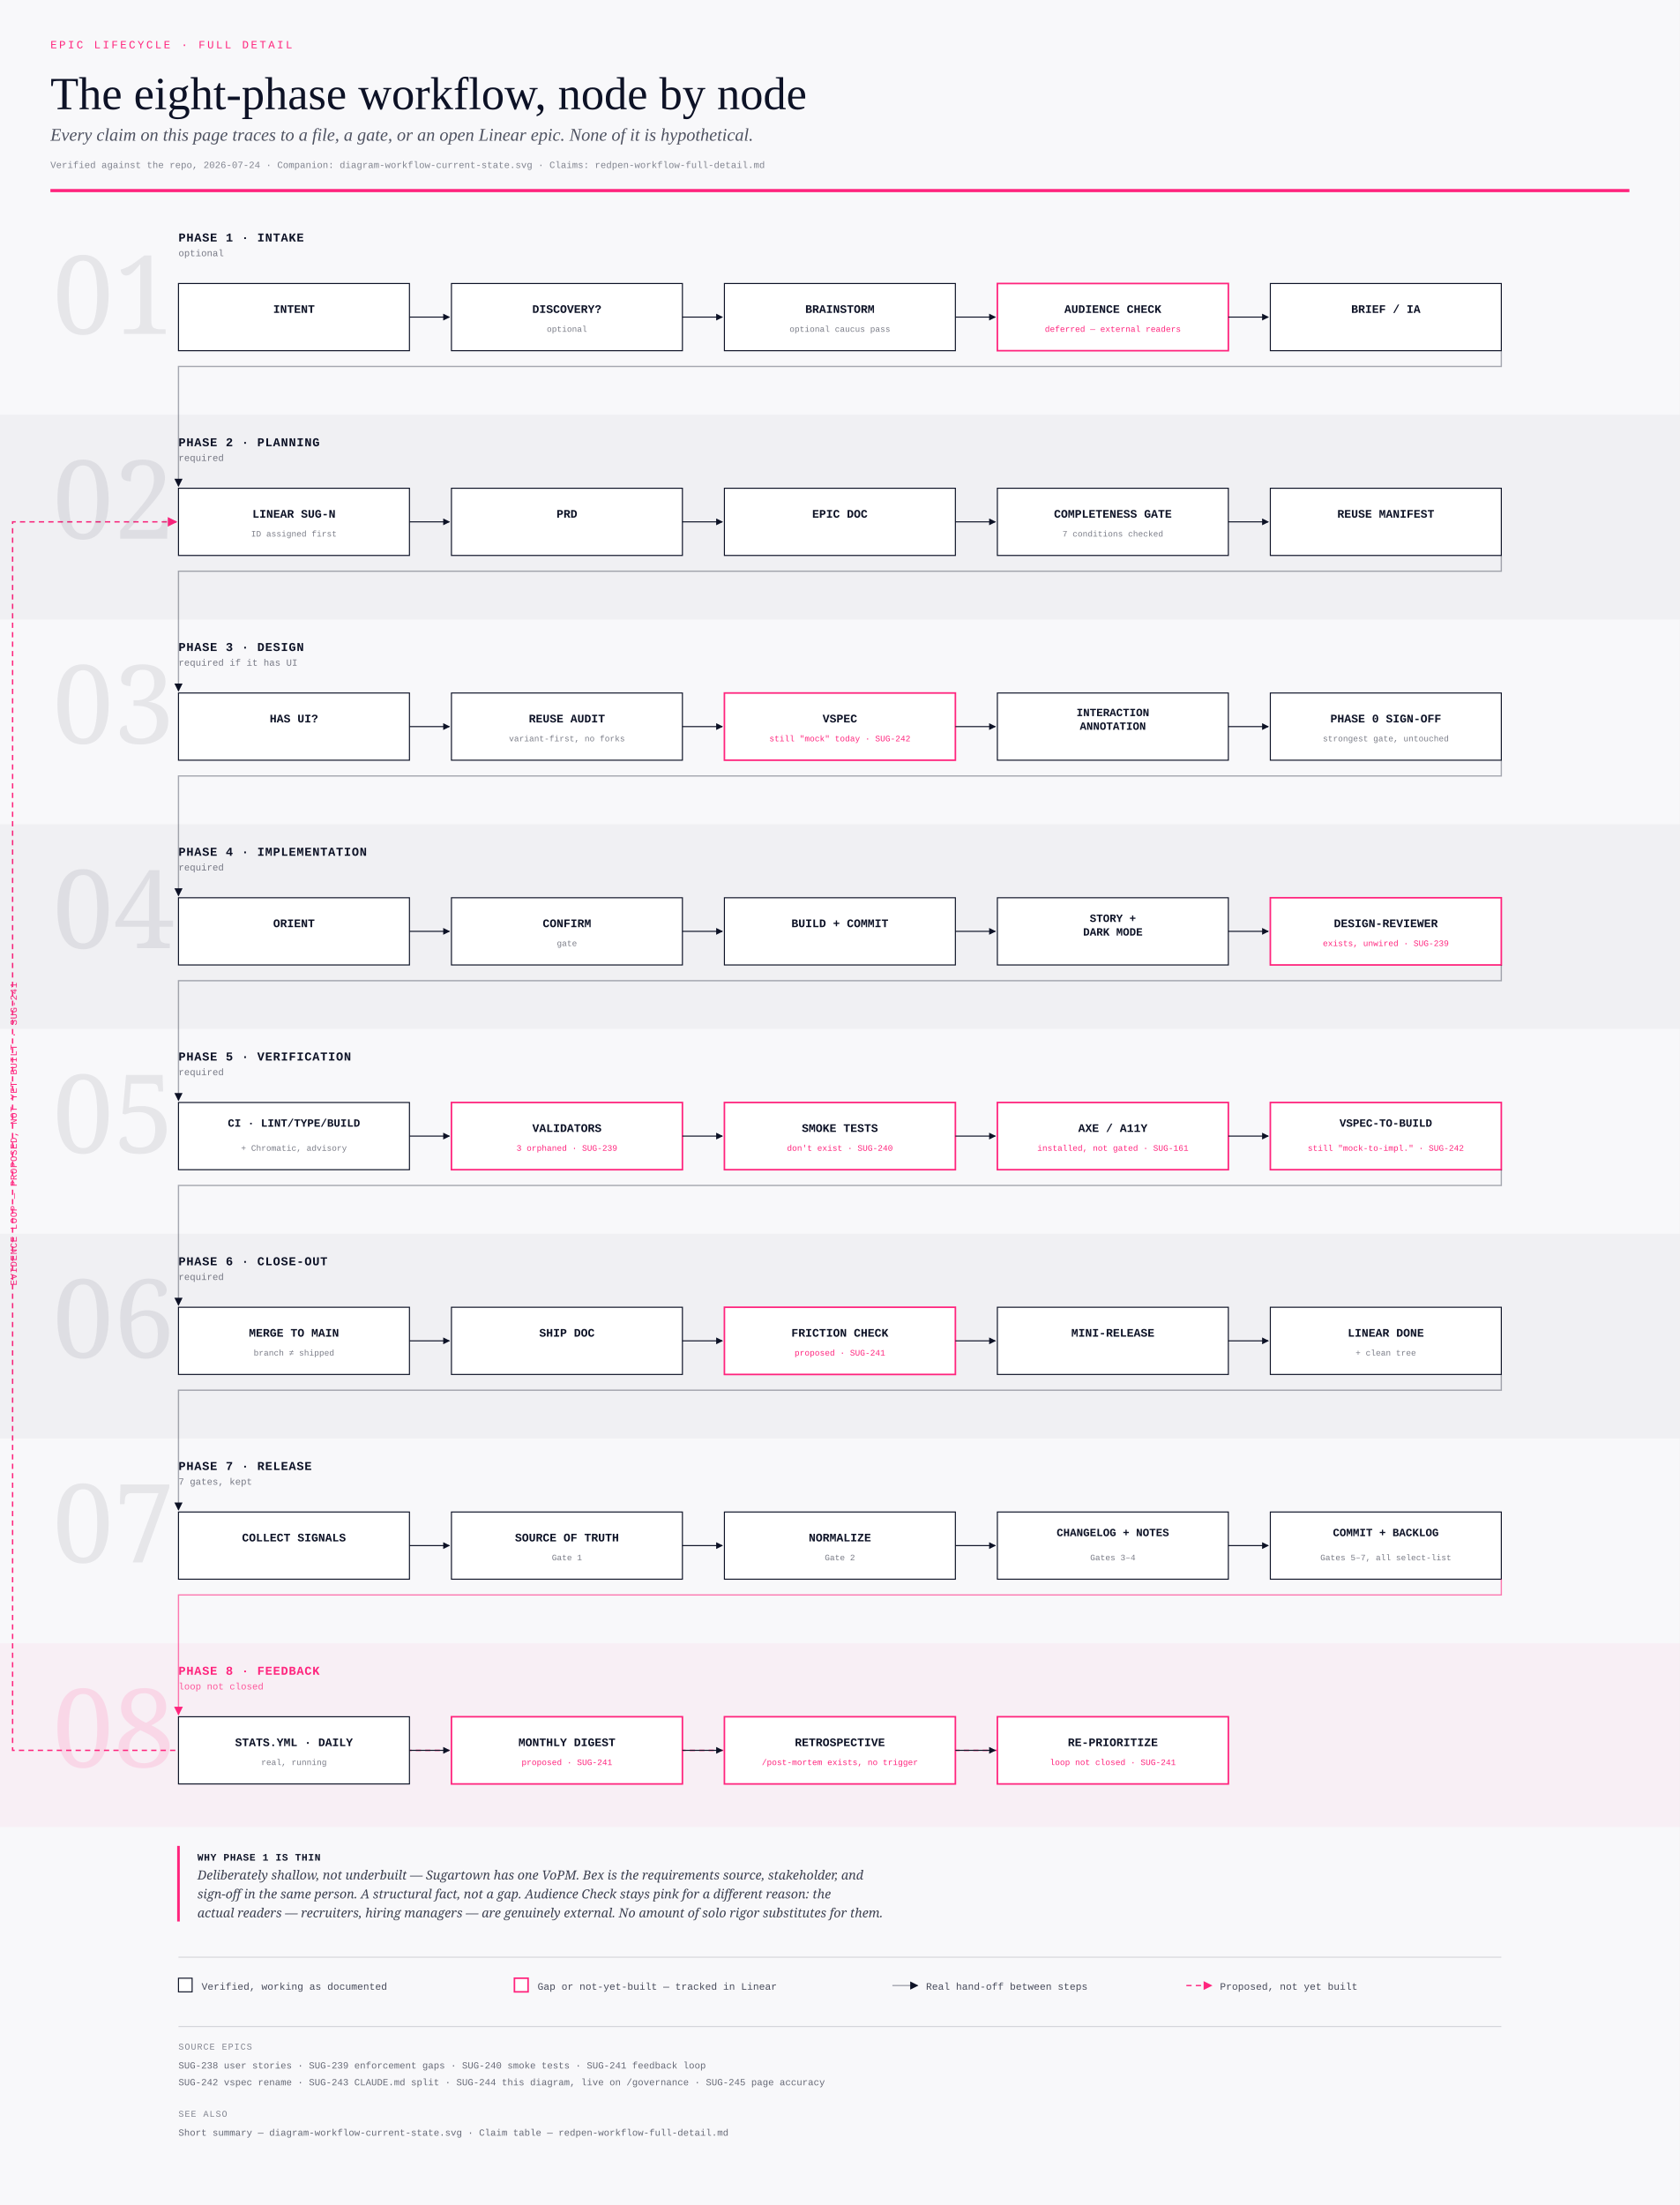
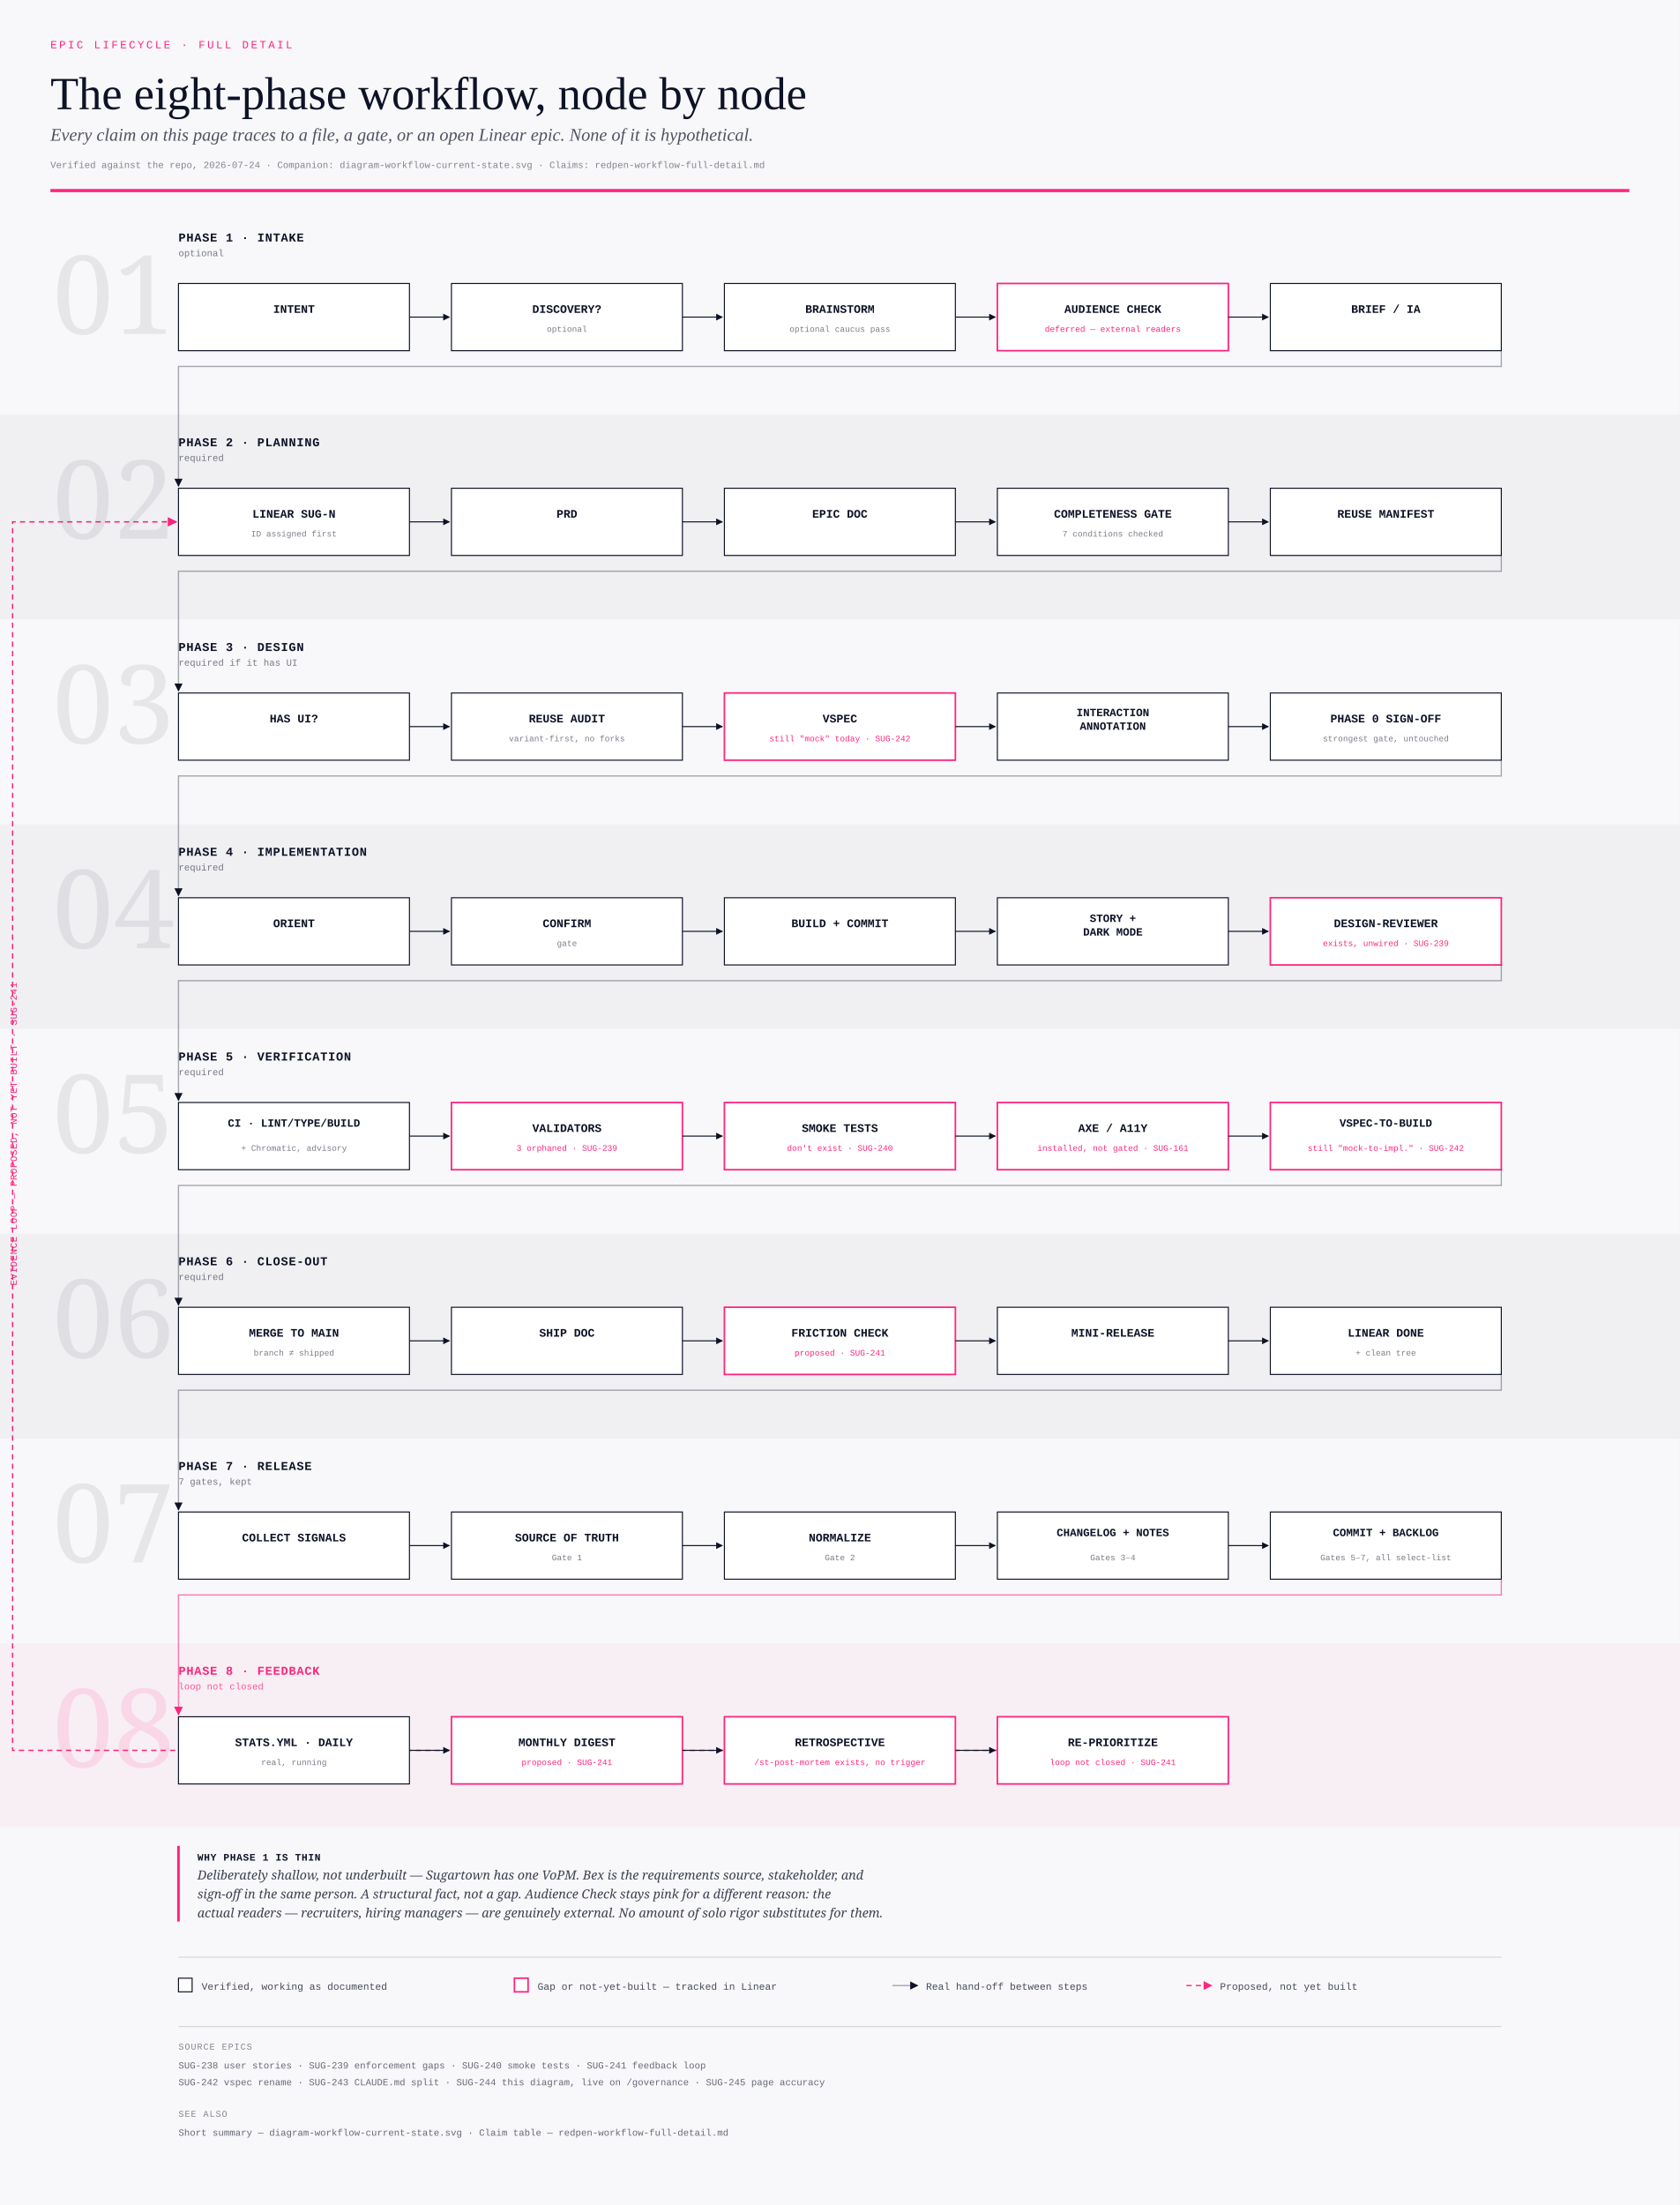
<svg xmlns="http://www.w3.org/2000/svg" width="1600" height="2100" viewBox="0 0 1600 2100" font-family="'Courier Prime','Courier New',monospace">
  <defs>
    <marker id="mInk" viewBox="0 0 10 10" refX="9" refY="5" markerWidth="6.5" markerHeight="6.5" orient="auto-start-reverse">
      <path d="M0,0 L10,5 L0,10 z" fill="#0d1226" />
    </marker>
    <marker id="mPink" viewBox="0 0 10 10" refX="9" refY="5" markerWidth="7" markerHeight="7" orient="auto-start-reverse">
      <path d="M0,0 L10,5 L0,10 z" fill="#ff247d" />
    </marker>
  </defs>
  <rect width="1600" height="2100" fill="#f8f8fa" />
  <text x="48" y="46" font-size="10.5" letter-spacing="2" fill="#ff247d">EPIC LIFECYCLE · FULL DETAIL</text>
  <text x="48" y="104" font-size="44" font-family="'EB Garamond',Georgia,'Times New Roman',serif" fill="#0d1226">The eight-phase workflow, node by node</text>
  <text x="48" y="134" font-size="17" font-family="'EB Garamond',Georgia,'Times New Roman',serif" font-style="italic" fill="#0d1226" fill-opacity="0.72">Every claim on this page traces to a file, a gate, or an open Linear epic. None of it is hypothetical.</text>
  <text x="48" y="160" font-size="9" fill="#0d1226" fill-opacity="0.5">Verified against the repo, 2026-07-24 · Companion: diagram-workflow-current-state.svg · Claims: redpen-workflow-full-detail.md</text>
  <rect x="48" y="180" width="1504" height="3" fill="#ff247d" />
  <path d="M950,1667 L12,1667 L12,497 L168,497" fill="none" stroke="#ff247d" stroke-width="1.3" stroke-dasharray="5 4" marker-end="url(#mPink)" />
  <text x="16" y="1080" font-size="9" fill="#ff247d" letter-spacing="0.5" transform="rotate(-90 16 1080)" text-anchor="middle">EVIDENCE LOOP — PROPOSED, NOT YET BUILT · SUG-241</text>
  <text x="50" y="318" font-size="104" font-family="'EB Garamond',Georgia,serif" fill="#0d1226" fill-opacity="0.08">01</text>
  <text x="170" y="230" font-size="11.5" font-weight="bold" letter-spacing="0.6" fill="#0d1226">PHASE 1 · INTAKE</text>
  <text x="170" y="244" font-size="9" fill="#0d1226" fill-opacity="0.55">optional</text>
  <rect x="170" y="270" width="220" height="64" fill="#ffffff" stroke="#0d1226" />
  <text x="280" y="298" font-size="11" font-weight="bold" text-anchor="middle" fill="#0d1226">INTENT</text>
  <rect x="430" y="270" width="220" height="64" fill="#ffffff" stroke="#0d1226" />
  <text x="540" y="298" font-size="11" font-weight="bold" text-anchor="middle" fill="#0d1226">DISCOVERY?</text>
  <text x="540" y="316" font-size="8" text-anchor="middle" fill="#0d1226" fill-opacity="0.55">optional</text>
  <rect x="690" y="270" width="220" height="64" fill="#ffffff" stroke="#0d1226" />
  <text x="800" y="298" font-size="11" font-weight="bold" text-anchor="middle" fill="#0d1226">BRAINSTORM</text>
  <text x="800" y="316" font-size="8" text-anchor="middle" fill="#0d1226" fill-opacity="0.55">optional caucus pass</text>
  <rect x="950" y="270" width="220" height="64" fill="#ffffff" stroke="#ff247d" stroke-width="1.5" />
  <text x="1060" y="298" font-size="11" font-weight="bold" text-anchor="middle" fill="#0d1226">AUDIENCE CHECK</text>
  <text x="1060" y="316" font-size="8" text-anchor="middle" fill="#ff247d">deferred — external readers</text>
  <rect x="1210" y="270" width="220" height="64" fill="#ffffff" stroke="#0d1226" />
  <text x="1320" y="298" font-size="11" font-weight="bold" text-anchor="middle" fill="#0d1226">BRIEF / IA</text>
  <line x1="390" y1="302" x2="428" y2="302" stroke="#0d1226" marker-end="url(#mInk)" />
  <line x1="650" y1="302" x2="688" y2="302" stroke="#0d1226" marker-end="url(#mInk)" />
  <line x1="910" y1="302" x2="948" y2="302" stroke="#0d1226" marker-end="url(#mInk)" />
  <line x1="1170" y1="302" x2="1208" y2="302" stroke="#0d1226" marker-end="url(#mInk)" />
  <path d="M1430,334 L1430,349 L170,349 L170,463" fill="none" stroke="#0d1226" stroke-opacity="0.35" stroke-width="1.2" marker-end="url(#mInk)" />
  <rect x="0" y="395" width="1600" height="195" fill="#0d1226" fill-opacity="0.035" />
  <text x="50" y="513" font-size="104" font-family="'EB Garamond',Georgia,serif" fill="#0d1226" fill-opacity="0.08">02</text>
  <text x="170" y="425" font-size="11.5" font-weight="bold" letter-spacing="0.6" fill="#0d1226">PHASE 2 · PLANNING</text>
  <text x="170" y="439" font-size="9" fill="#0d1226" fill-opacity="0.55">required</text>
  <rect x="170" y="465" width="220" height="64" fill="#ffffff" stroke="#0d1226" />
  <text x="280" y="493" font-size="11" font-weight="bold" text-anchor="middle" fill="#0d1226">LINEAR SUG-N</text>
  <text x="280" y="511" font-size="8" text-anchor="middle" fill="#0d1226" fill-opacity="0.55">ID assigned first</text>
  <rect x="430" y="465" width="220" height="64" fill="#ffffff" stroke="#0d1226" />
  <text x="540" y="493" font-size="11" font-weight="bold" text-anchor="middle" fill="#0d1226">PRD</text>
  <rect x="690" y="465" width="220" height="64" fill="#ffffff" stroke="#0d1226" />
  <text x="800" y="493" font-size="11" font-weight="bold" text-anchor="middle" fill="#0d1226">EPIC DOC</text>
  <rect x="950" y="465" width="220" height="64" fill="#ffffff" stroke="#0d1226" />
  <text x="1060" y="493" font-size="11" font-weight="bold" text-anchor="middle" fill="#0d1226">COMPLETENESS GATE</text>
  <text x="1060" y="511" font-size="8" text-anchor="middle" fill="#0d1226" fill-opacity="0.55">7 conditions checked</text>
  <rect x="1210" y="465" width="220" height="64" fill="#ffffff" stroke="#0d1226" />
  <text x="1320" y="493" font-size="11" font-weight="bold" text-anchor="middle" fill="#0d1226">REUSE MANIFEST</text>
  <line x1="390" y1="497" x2="428" y2="497" stroke="#0d1226" marker-end="url(#mInk)" />
  <line x1="650" y1="497" x2="688" y2="497" stroke="#0d1226" marker-end="url(#mInk)" />
  <line x1="910" y1="497" x2="948" y2="497" stroke="#0d1226" marker-end="url(#mInk)" />
  <line x1="1170" y1="497" x2="1208" y2="497" stroke="#0d1226" marker-end="url(#mInk)" />
  <path d="M1430,529 L1430,544 L170,544 L170,658" fill="none" stroke="#0d1226" stroke-opacity="0.35" stroke-width="1.2" marker-end="url(#mInk)" />
  <text x="50" y="708" font-size="104" font-family="'EB Garamond',Georgia,serif" fill="#0d1226" fill-opacity="0.08">03</text>
  <text x="170" y="620" font-size="11.5" font-weight="bold" letter-spacing="0.6" fill="#0d1226">PHASE 3 · DESIGN</text>
  <text x="170" y="634" font-size="9" fill="#0d1226" fill-opacity="0.55">required if it has UI</text>
  <rect x="170" y="660" width="220" height="64" fill="#ffffff" stroke="#0d1226" />
  <text x="280" y="688" font-size="11" font-weight="bold" text-anchor="middle" fill="#0d1226">HAS UI?</text>
  <rect x="430" y="660" width="220" height="64" fill="#ffffff" stroke="#0d1226" />
  <text x="540" y="688" font-size="11" font-weight="bold" text-anchor="middle" fill="#0d1226">REUSE AUDIT</text>
  <text x="540" y="706" font-size="8" text-anchor="middle" fill="#0d1226" fill-opacity="0.55">variant-first, no forks</text>
  <rect x="690" y="660" width="220" height="64" fill="#ffffff" stroke="#ff247d" stroke-width="1.5" />
  <text x="800" y="688" font-size="11" font-weight="bold" text-anchor="middle" fill="#0d1226">VSPEC</text>
  <text x="800" y="706" font-size="8" text-anchor="middle" fill="#ff247d">still "mock" today · SUG-242</text>
  <rect x="950" y="660" width="220" height="64" fill="#ffffff" stroke="#0d1226" />
  <text x="1060" y="682" font-size="10.5" font-weight="bold" text-anchor="middle" fill="#0d1226">INTERACTION</text>
  <text x="1060" y="695" font-size="10.5" font-weight="bold" text-anchor="middle" fill="#0d1226">ANNOTATION</text>
  <rect x="1210" y="660" width="220" height="64" fill="#ffffff" stroke="#0d1226" />
  <text x="1320" y="688" font-size="11" font-weight="bold" text-anchor="middle" fill="#0d1226">PHASE 0 SIGN-OFF</text>
  <text x="1320" y="706" font-size="8" text-anchor="middle" fill="#0d1226" fill-opacity="0.55">strongest gate, untouched</text>
  <line x1="390" y1="692" x2="428" y2="692" stroke="#0d1226" marker-end="url(#mInk)" />
  <line x1="650" y1="692" x2="688" y2="692" stroke="#0d1226" marker-end="url(#mInk)" />
  <line x1="910" y1="692" x2="948" y2="692" stroke="#0d1226" marker-end="url(#mInk)" />
  <line x1="1170" y1="692" x2="1208" y2="692" stroke="#0d1226" marker-end="url(#mInk)" />
  <path d="M1430,724 L1430,739 L170,739 L170,853" fill="none" stroke="#0d1226" stroke-opacity="0.35" stroke-width="1.2" marker-end="url(#mInk)" />
  <rect x="0" y="785" width="1600" height="195" fill="#0d1226" fill-opacity="0.035" />
  <text x="50" y="903" font-size="104" font-family="'EB Garamond',Georgia,serif" fill="#0d1226" fill-opacity="0.08">04</text>
  <text x="170" y="815" font-size="11.5" font-weight="bold" letter-spacing="0.6" fill="#0d1226">PHASE 4 · IMPLEMENTATION</text>
  <text x="170" y="829" font-size="9" fill="#0d1226" fill-opacity="0.55">required</text>
  <rect x="170" y="855" width="220" height="64" fill="#ffffff" stroke="#0d1226" />
  <text x="280" y="883" font-size="11" font-weight="bold" text-anchor="middle" fill="#0d1226">ORIENT</text>
  <rect x="430" y="855" width="220" height="64" fill="#ffffff" stroke="#0d1226" />
  <text x="540" y="883" font-size="11" font-weight="bold" text-anchor="middle" fill="#0d1226">CONFIRM</text>
  <text x="540" y="901" font-size="8" text-anchor="middle" fill="#0d1226" fill-opacity="0.55">gate</text>
  <rect x="690" y="855" width="220" height="64" fill="#ffffff" stroke="#0d1226" />
  <text x="800" y="883" font-size="11" font-weight="bold" text-anchor="middle" fill="#0d1226">BUILD + COMMIT</text>
  <rect x="950" y="855" width="220" height="64" fill="#ffffff" stroke="#0d1226" />
  <text x="1060" y="878" font-size="10.5" font-weight="bold" text-anchor="middle" fill="#0d1226">STORY +</text>
  <text x="1060" y="891" font-size="10.5" font-weight="bold" text-anchor="middle" fill="#0d1226">DARK MODE</text>
  <rect x="1210" y="855" width="220" height="64" fill="#ffffff" stroke="#ff247d" stroke-width="1.5" />
  <text x="1320" y="883" font-size="11" font-weight="bold" text-anchor="middle" fill="#0d1226">DESIGN-REVIEWER</text>
  <text x="1320" y="901" font-size="8" text-anchor="middle" fill="#ff247d">exists, unwired · SUG-239</text>
  <line x1="390" y1="887" x2="428" y2="887" stroke="#0d1226" marker-end="url(#mInk)" />
  <line x1="650" y1="887" x2="688" y2="887" stroke="#0d1226" marker-end="url(#mInk)" />
  <line x1="910" y1="887" x2="948" y2="887" stroke="#0d1226" marker-end="url(#mInk)" />
  <line x1="1170" y1="887" x2="1208" y2="887" stroke="#0d1226" marker-end="url(#mInk)" />
  <path d="M1430,919 L1430,934 L170,934 L170,1048" fill="none" stroke="#0d1226" stroke-opacity="0.35" stroke-width="1.2" marker-end="url(#mInk)" />
  <text x="50" y="1098" font-size="104" font-family="'EB Garamond',Georgia,serif" fill="#0d1226" fill-opacity="0.08">05</text>
  <text x="170" y="1010" font-size="11.5" font-weight="bold" letter-spacing="0.6" fill="#0d1226">PHASE 5 · VERIFICATION</text>
  <text x="170" y="1024" font-size="9" fill="#0d1226" fill-opacity="0.55">required</text>
  <rect x="170" y="1050" width="220" height="64" fill="#ffffff" stroke="#0d1226" />
  <text x="280" y="1073" font-size="10.5" font-weight="bold" text-anchor="middle" fill="#0d1226">CI · LINT/TYPE/BUILD</text>
  <text x="280" y="1096" font-size="8" text-anchor="middle" fill="#0d1226" fill-opacity="0.55">+ Chromatic, advisory</text>
  <rect x="430" y="1050" width="220" height="64" fill="#ffffff" stroke="#ff247d" stroke-width="1.5" />
  <text x="540" y="1078" font-size="11" font-weight="bold" text-anchor="middle" fill="#0d1226">VALIDATORS</text>
  <text x="540" y="1096" font-size="8" text-anchor="middle" fill="#ff247d">3 orphaned · SUG-239</text>
  <rect x="690" y="1050" width="220" height="64" fill="#ffffff" stroke="#ff247d" stroke-width="1.5" />
  <text x="800" y="1078" font-size="11" font-weight="bold" text-anchor="middle" fill="#0d1226">SMOKE TESTS</text>
  <text x="800" y="1096" font-size="8" text-anchor="middle" fill="#ff247d">don't exist · SUG-240</text>
  <rect x="950" y="1050" width="220" height="64" fill="#ffffff" stroke="#ff247d" stroke-width="1.5" />
  <text x="1060" y="1078" font-size="11" font-weight="bold" text-anchor="middle" fill="#0d1226">AXE / A11Y</text>
  <text x="1060" y="1096" font-size="8" text-anchor="middle" fill="#ff247d">installed, not gated · SUG-161</text>
  <rect x="1210" y="1050" width="220" height="64" fill="#ffffff" stroke="#ff247d" stroke-width="1.5" />
  <text x="1320" y="1073" font-size="10.5" font-weight="bold" text-anchor="middle" fill="#0d1226">VSPEC-TO-BUILD</text>
  <text x="1320" y="1096" font-size="8" text-anchor="middle" fill="#ff247d">still "mock-to-impl." · SUG-242</text>
  <line x1="390" y1="1082" x2="428" y2="1082" stroke="#0d1226" marker-end="url(#mInk)" />
  <line x1="650" y1="1082" x2="688" y2="1082" stroke="#0d1226" marker-end="url(#mInk)" />
  <line x1="910" y1="1082" x2="948" y2="1082" stroke="#0d1226" marker-end="url(#mInk)" />
  <line x1="1170" y1="1082" x2="1208" y2="1082" stroke="#0d1226" marker-end="url(#mInk)" />
  <path d="M1430,1114 L1430,1129 L170,1129 L170,1243" fill="none" stroke="#0d1226" stroke-opacity="0.35" stroke-width="1.2" marker-end="url(#mInk)" />
  <rect x="0" y="1175" width="1600" height="195" fill="#0d1226" fill-opacity="0.035" />
  <text x="50" y="1293" font-size="104" font-family="'EB Garamond',Georgia,serif" fill="#0d1226" fill-opacity="0.08">06</text>
  <text x="170" y="1205" font-size="11.5" font-weight="bold" letter-spacing="0.6" fill="#0d1226">PHASE 6 · CLOSE-OUT</text>
  <text x="170" y="1219" font-size="9" fill="#0d1226" fill-opacity="0.55">required</text>
  <rect x="170" y="1245" width="220" height="64" fill="#ffffff" stroke="#0d1226" />
  <text x="280" y="1273" font-size="11" font-weight="bold" text-anchor="middle" fill="#0d1226">MERGE TO MAIN</text>
  <text x="280" y="1291" font-size="8" text-anchor="middle" fill="#0d1226" fill-opacity="0.55">branch ≠ shipped</text>
  <rect x="430" y="1245" width="220" height="64" fill="#ffffff" stroke="#0d1226" />
  <text x="540" y="1273" font-size="11" font-weight="bold" text-anchor="middle" fill="#0d1226">SHIP DOC</text>
  <rect x="690" y="1245" width="220" height="64" fill="#ffffff" stroke="#ff247d" stroke-width="1.5" />
  <text x="800" y="1273" font-size="11" font-weight="bold" text-anchor="middle" fill="#0d1226">FRICTION CHECK</text>
  <text x="800" y="1291" font-size="8" text-anchor="middle" fill="#ff247d">proposed · SUG-241</text>
  <rect x="950" y="1245" width="220" height="64" fill="#ffffff" stroke="#0d1226" />
  <text x="1060" y="1273" font-size="11" font-weight="bold" text-anchor="middle" fill="#0d1226">MINI-RELEASE</text>
  <rect x="1210" y="1245" width="220" height="64" fill="#ffffff" stroke="#0d1226" />
  <text x="1320" y="1273" font-size="11" font-weight="bold" text-anchor="middle" fill="#0d1226">LINEAR DONE</text>
  <text x="1320" y="1291" font-size="8" text-anchor="middle" fill="#0d1226" fill-opacity="0.55">+ clean tree</text>
  <line x1="390" y1="1277" x2="428" y2="1277" stroke="#0d1226" marker-end="url(#mInk)" />
  <line x1="650" y1="1277" x2="688" y2="1277" stroke="#0d1226" marker-end="url(#mInk)" />
  <line x1="910" y1="1277" x2="948" y2="1277" stroke="#0d1226" marker-end="url(#mInk)" />
  <line x1="1170" y1="1277" x2="1208" y2="1277" stroke="#0d1226" marker-end="url(#mInk)" />
  <path d="M1430,1309 L1430,1324 L170,1324 L170,1438" fill="none" stroke="#0d1226" stroke-opacity="0.35" stroke-width="1.2" marker-end="url(#mInk)" />
  <text x="50" y="1488" font-size="104" font-family="'EB Garamond',Georgia,serif" fill="#0d1226" fill-opacity="0.08">07</text>
  <text x="170" y="1400" font-size="11.5" font-weight="bold" letter-spacing="0.6" fill="#0d1226">PHASE 7 · RELEASE</text>
  <text x="170" y="1414" font-size="9" fill="#0d1226" fill-opacity="0.55">7 gates, kept</text>
  <rect x="170" y="1440" width="220" height="64" fill="#ffffff" stroke="#0d1226" />
  <text x="280" y="1468" font-size="11" font-weight="bold" text-anchor="middle" fill="#0d1226">COLLECT SIGNALS</text>
  <rect x="430" y="1440" width="220" height="64" fill="#ffffff" stroke="#0d1226" />
  <text x="540" y="1468" font-size="11" font-weight="bold" text-anchor="middle" fill="#0d1226">SOURCE OF TRUTH</text>
  <text x="540" y="1486" font-size="8" text-anchor="middle" fill="#0d1226" fill-opacity="0.55">Gate 1</text>
  <rect x="690" y="1440" width="220" height="64" fill="#ffffff" stroke="#0d1226" />
  <text x="800" y="1468" font-size="11" font-weight="bold" text-anchor="middle" fill="#0d1226">NORMALIZE</text>
  <text x="800" y="1486" font-size="8" text-anchor="middle" fill="#0d1226" fill-opacity="0.55">Gate 2</text>
  <rect x="950" y="1440" width="220" height="64" fill="#ffffff" stroke="#0d1226" />
  <text x="1060" y="1463" font-size="10.5" font-weight="bold" text-anchor="middle" fill="#0d1226">CHANGELOG + NOTES</text>
  <text x="1060" y="1486" font-size="8" text-anchor="middle" fill="#0d1226" fill-opacity="0.55">Gates 3–4</text>
  <rect x="1210" y="1440" width="220" height="64" fill="#ffffff" stroke="#0d1226" />
  <text x="1320" y="1463" font-size="10.5" font-weight="bold" text-anchor="middle" fill="#0d1226">COMMIT + BACKLOG</text>
  <text x="1320" y="1486" font-size="8" text-anchor="middle" fill="#0d1226" fill-opacity="0.55">Gates 5–7, all select-list</text>
  <line x1="390" y1="1472" x2="428" y2="1472" stroke="#0d1226" marker-end="url(#mInk)" />
  <line x1="650" y1="1472" x2="688" y2="1472" stroke="#0d1226" marker-end="url(#mInk)" />
  <line x1="910" y1="1472" x2="948" y2="1472" stroke="#0d1226" marker-end="url(#mInk)" />
  <line x1="1170" y1="1472" x2="1208" y2="1472" stroke="#0d1226" marker-end="url(#mInk)" />
  <path d="M1430,1504 L1430,1519 L170,1519 L170,1633" fill="none" stroke="#ff247d" stroke-opacity="0.6" stroke-width="1.2" marker-end="url(#mPink)" />
  <rect x="0" y="1565" width="1600" height="175" fill="#ff247d" fill-opacity="0.04" />
  <text x="50" y="1683" font-size="104" font-family="'EB Garamond',Georgia,serif" fill="#ff247d" fill-opacity="0.12">08</text>
  <text x="170" y="1595" font-size="11.5" font-weight="bold" letter-spacing="0.6" fill="#ff247d">PHASE 8 · FEEDBACK</text>
  <text x="170" y="1609" font-size="9" fill="#ff247d" fill-opacity="0.75">loop not closed</text>
  <rect x="170" y="1635" width="220" height="64" fill="#ffffff" stroke="#0d1226" />
  <text x="280" y="1663" font-size="11" font-weight="bold" text-anchor="middle" fill="#0d1226">STATS.YML · DAILY</text>
  <text x="280" y="1681" font-size="8" text-anchor="middle" fill="#0d1226" fill-opacity="0.55">real, running</text>
  <rect x="430" y="1635" width="220" height="64" fill="#ffffff" stroke="#ff247d" stroke-width="1.5" />
  <text x="540" y="1663" font-size="11" font-weight="bold" text-anchor="middle" fill="#0d1226">MONTHLY DIGEST</text>
  <text x="540" y="1681" font-size="8" text-anchor="middle" fill="#ff247d">proposed · SUG-241</text>
  <rect x="690" y="1635" width="220" height="64" fill="#ffffff" stroke="#ff247d" stroke-width="1.5" />
  <text x="800" y="1663" font-size="11" font-weight="bold" text-anchor="middle" fill="#0d1226">RETROSPECTIVE</text>
-   <text x="800" y="1681" font-size="8" text-anchor="middle" fill="#ff247d">/post-mortem exists, no trigger</text>
+   <text x="800" y="1681" font-size="8" text-anchor="middle" fill="#ff247d">/st-post-mortem exists, no trigger</text>
  <rect x="950" y="1635" width="220" height="64" fill="#ffffff" stroke="#ff247d" stroke-width="1.5" />
  <text x="1060" y="1663" font-size="11" font-weight="bold" text-anchor="middle" fill="#0d1226">RE-PRIORITIZE</text>
  <text x="1060" y="1681" font-size="8" text-anchor="middle" fill="#ff247d">loop not closed · SUG-241</text>
  <line x1="390" y1="1667" x2="428" y2="1667" stroke="#0d1226" marker-end="url(#mInk)" />
  <line x1="650" y1="1667" x2="688" y2="1667" stroke="#0d1226" marker-end="url(#mInk)" />
  <line x1="910" y1="1667" x2="948" y2="1667" stroke="#0d1226" marker-end="url(#mInk)" />
  <line x1="170" y1="1758" x2="170" y2="1830" stroke="#ff247d" stroke-width="2.5" />
  <text x="188" y="1772" font-size="9.5" font-weight="bold" letter-spacing="0.5" fill="#0d1226">WHY PHASE 1 IS THIN</text>
  <text x="188" y="1790" font-size="12" font-family="'EB Garamond',Georgia,serif" font-style="italic" fill="#0d1226" fill-opacity="0.8">Deliberately shallow, not underbuilt — Sugartown has one VoPM. Bex is the requirements source, stakeholder, and</text>
  <text x="188" y="1808" font-size="12" font-family="'EB Garamond',Georgia,serif" font-style="italic" fill="#0d1226" fill-opacity="0.8">sign-off in the same person. A structural fact, not a gap. Audience Check stays pink for a different reason: the</text>
  <text x="188" y="1826" font-size="12" font-family="'EB Garamond',Georgia,serif" font-style="italic" fill="#0d1226" fill-opacity="0.8">actual readers — recruiters, hiring managers — are genuinely external. No amount of solo rigor substitutes for them.</text>
  <line x1="170" y1="1864" x2="1430" y2="1864" stroke="#0d1226" stroke-opacity="0.15" />
  <rect x="170" y="1884" width="13" height="13" fill="#ffffff" stroke="#0d1226" />
  <text x="192" y="1895" font-size="9.5" fill="#0d1226" fill-opacity="0.75">Verified, working as documented</text>
  <rect x="490" y="1884" width="13" height="13" fill="#ffffff" stroke="#ff247d" stroke-width="1.5" />
  <text x="512" y="1895" font-size="9.5" fill="#0d1226" fill-opacity="0.75">Gap or not-yet-built — tracked in Linear</text>
  <line x1="850" y1="1891" x2="874" y2="1891" stroke="#0d1226" stroke-opacity="0.35" stroke-width="1.2" marker-end="url(#mInk)" />
  <text x="882" y="1895" font-size="9.5" fill="#0d1226" fill-opacity="0.75">Real hand-off between steps</text>
  <line x1="1130" y1="1891" x2="1154" y2="1891" stroke="#ff247d" stroke-width="1.2" stroke-dasharray="5 4" marker-end="url(#mPink)" />
  <text x="1162" y="1895" font-size="9.5" fill="#0d1226" fill-opacity="0.75">Proposed, not yet built</text>
  <line x1="170" y1="1930" x2="1430" y2="1930" stroke="#0d1226" stroke-opacity="0.15" />
  <text x="170" y="1952" font-size="8.5" letter-spacing="0.8" fill="#0d1226" fill-opacity="0.5">SOURCE EPICS</text>
  <text x="170" y="1970" font-size="9" fill="#0d1226" fill-opacity="0.62">SUG-238 user stories · SUG-239 enforcement gaps · SUG-240 smoke tests · SUG-241 feedback loop</text>
  <text x="170" y="1986" font-size="9" fill="#0d1226" fill-opacity="0.62">SUG-242 vspec rename · SUG-243 CLAUDE.md split · SUG-244 this diagram, live on /governance · SUG-245 page accuracy</text>
  <text x="170" y="2016" font-size="8.5" letter-spacing="0.8" fill="#0d1226" fill-opacity="0.5">SEE ALSO</text>
  <text x="170" y="2034" font-size="9" fill="#0d1226" fill-opacity="0.62">Short summary — diagram-workflow-current-state.svg · Claim table — redpen-workflow-full-detail.md</text>
</svg>
